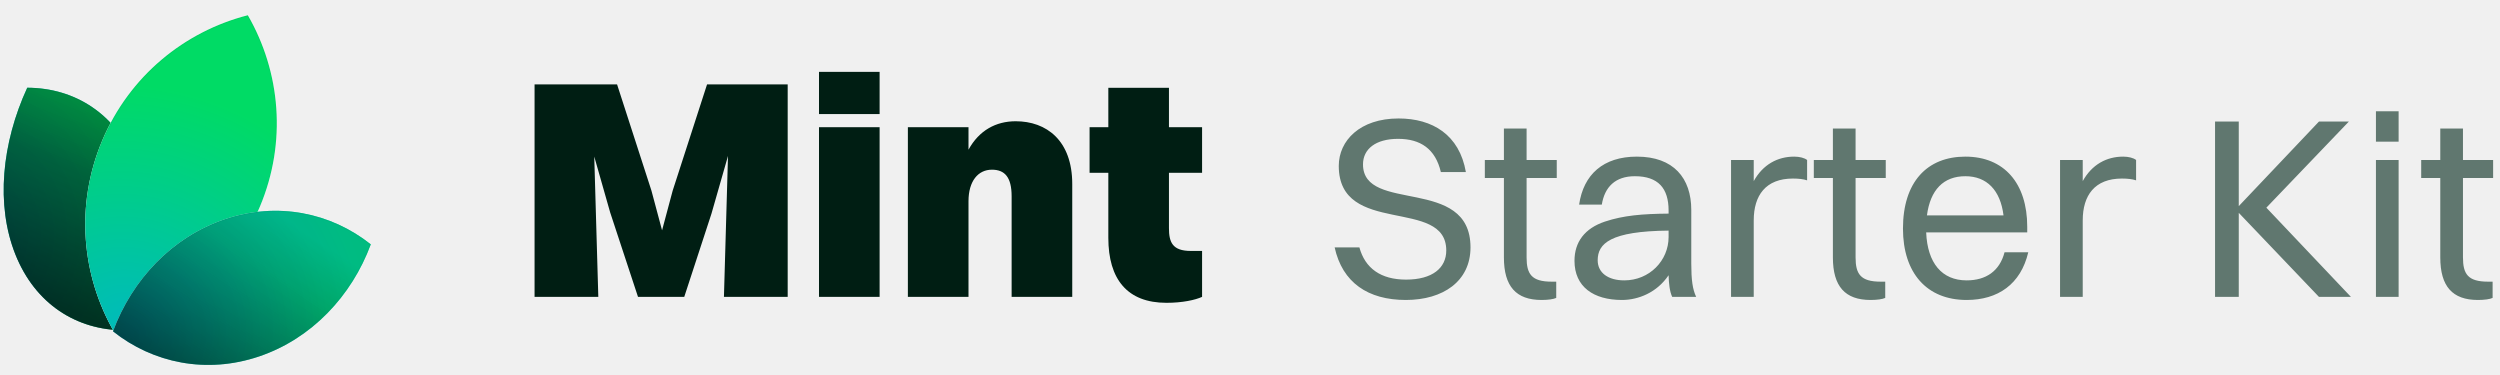
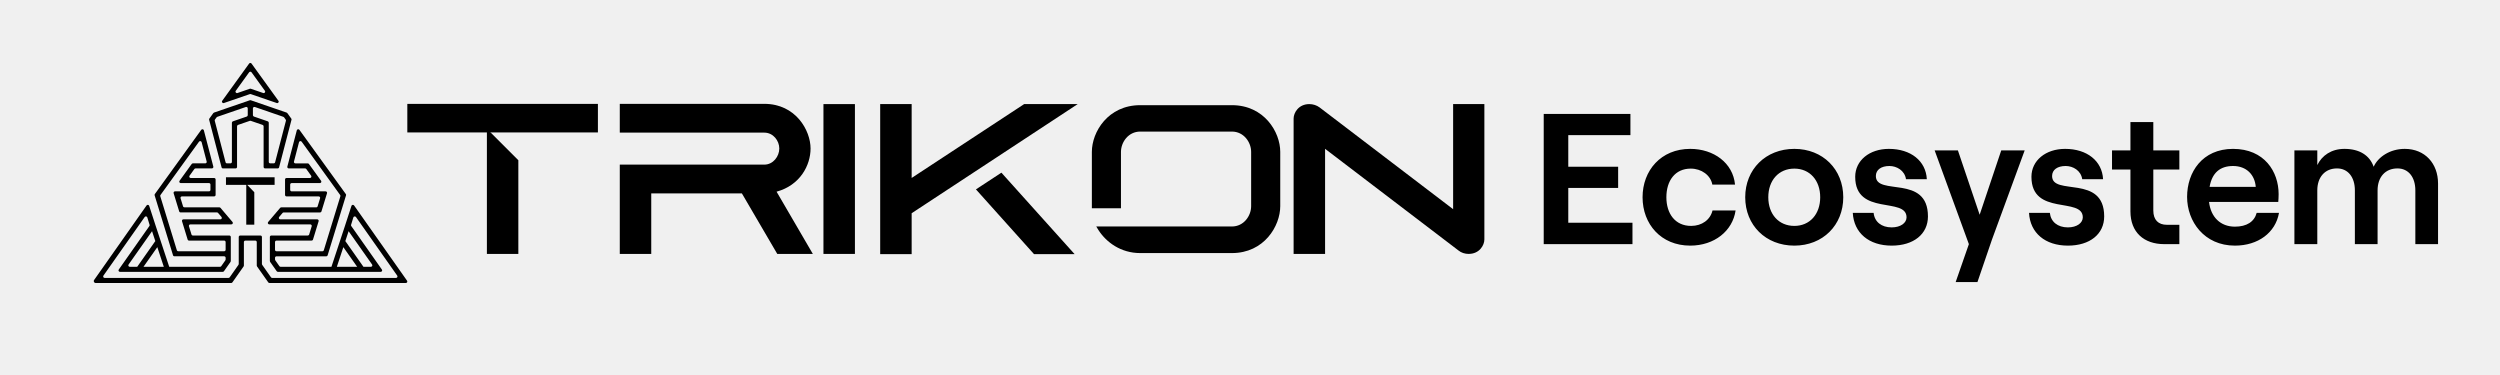
<svg xmlns="http://www.w3.org/2000/svg" width="160" height="24" viewBox="0 0 160 24" fill="none">
-   <path d="M7.953 21.139C4.896 21.13 2.255 19.458 0.987 16.29C-0.28 13.121 0.109 9.163 1.744 5.615C4.801 5.624 7.442 7.296 8.71 10.465C9.977 13.633 9.588 17.591 7.953 21.139Z" fill="white" />
-   <path d="M7.953 21.139C4.896 21.13 2.255 19.458 0.987 16.29C-0.28 13.121 0.109 9.163 1.744 5.615C4.801 5.624 7.442 7.296 8.71 10.465C9.977 13.633 9.588 17.591 7.953 21.139Z" fill="url(#paint0_radial_115_86)" />
-   <path d="M7.953 21.139C4.896 21.13 2.255 19.458 0.987 16.29C-0.28 13.121 0.109 9.163 1.744 5.615C4.801 5.624 7.442 7.296 8.71 10.465C9.977 13.633 9.588 17.591 7.953 21.139Z" fill="black" fill-opacity="0.5" style="mix-blend-mode:hard-light" />
-   <path d="M7.953 21.139C4.896 21.13 2.255 19.458 0.987 16.29C-0.28 13.121 0.109 9.163 1.744 5.615C4.801 5.624 7.442 7.296 8.71 10.465C9.977 13.633 9.588 17.591 7.953 21.139Z" fill="url(#paint1_linear_115_86)" fill-opacity="0.5" style="mix-blend-mode:hard-light" />
-   <path d="M7.935 21.111C4.897 21.096 2.274 19.431 1.013 16.279C-0.248 13.124 0.136 9.182 1.762 5.643C4.8 5.659 7.423 7.324 8.684 10.476C9.945 13.63 9.561 17.572 7.935 21.111Z" stroke="url(#paint2_linear_115_86)" stroke-opacity="0.05" stroke-width="0.056" />
-   <path d="M7.31 21.257C11.354 20.221 14.884 17.375 16.628 13.236C18.373 9.097 17.945 4.587 15.86 0.976C11.816 2.012 8.287 4.858 6.542 8.998C4.797 13.137 5.225 17.646 7.31 21.257Z" fill="white" />
-   <path d="M7.31 21.257C11.354 20.221 14.884 17.375 16.628 13.236C18.373 9.097 17.945 4.587 15.86 0.976C11.816 2.012 8.287 4.858 6.542 8.998C4.797 13.137 5.225 17.646 7.31 21.257Z" fill="url(#paint3_radial_115_86)" />
-   <path d="M16.602 13.225C14.864 17.349 11.351 20.187 7.324 21.225C5.253 17.624 4.829 13.132 6.568 9.009C8.306 4.885 11.819 2.047 15.846 1.009C17.918 4.61 18.341 9.101 16.602 13.225Z" stroke="url(#paint4_linear_115_86)" stroke-opacity="0.05" stroke-width="0.056" />
-   <path d="M7.234 21.207C9.789 23.237 13.21 23.951 16.577 22.814C19.944 21.677 22.506 18.945 23.73 15.638C21.175 13.608 17.754 12.894 14.387 14.031C11.02 15.168 8.458 17.901 7.234 21.207Z" fill="white" />
-   <path d="M7.234 21.207C9.789 23.237 13.21 23.951 16.577 22.814C19.944 21.677 22.506 18.945 23.73 15.638C21.175 13.608 17.754 12.894 14.387 14.031C11.02 15.168 8.458 17.901 7.234 21.207Z" fill="url(#paint5_radial_115_86)" />
-   <path d="M7.234 21.207C9.789 23.237 13.21 23.951 16.577 22.814C19.944 21.677 22.506 18.945 23.73 15.638C21.175 13.608 17.754 12.894 14.387 14.031C11.02 15.168 8.458 17.901 7.234 21.207Z" fill="black" fill-opacity="0.2" style="mix-blend-mode:hard-light" />
-   <path d="M7.234 21.207C9.789 23.237 13.21 23.951 16.577 22.814C19.944 21.677 22.506 18.945 23.73 15.638C21.175 13.608 17.754 12.894 14.387 14.031C11.02 15.168 8.458 17.901 7.234 21.207Z" fill="url(#paint6_linear_115_86)" fill-opacity="0.5" style="mix-blend-mode:hard-light" />
-   <path d="M16.568 22.787C13.218 23.918 9.814 23.212 7.267 21.198C8.492 17.907 11.044 15.189 14.396 14.058C17.747 12.927 21.15 13.633 23.697 15.648C22.472 18.938 19.92 21.656 16.568 22.787Z" stroke="url(#paint7_linear_115_86)" stroke-opacity="0.05" stroke-width="0.056" />
-   <path d="M34.212 19V5.4H39.492L41.692 12.2L42.372 14.74L43.052 12.2L45.252 5.4H50.412V19H46.332L46.592 9.98L45.532 13.68L43.792 19H40.832L39.052 13.6L38.032 10.02L38.292 19H34.212ZM52.416 7.3V4.6H56.295V7.3H52.416ZM52.416 19V8.14H56.295V19H52.416ZM58.104 19V8.14H61.984V9.58C62.664 8.34 63.744 7.76 65.004 7.76C66.964 7.76 68.624 8.98 68.624 11.78V19H64.744V12.56C64.744 11.34 64.304 10.86 63.484 10.86C62.604 10.86 61.984 11.58 61.984 12.88V19H58.104ZM70.933 15.22V11.06H69.733V8.14H70.933V5.62H74.813V8.14H76.933V11.06H74.813V14.6C74.813 15.5 75.033 16.06 76.213 16.06H76.933V19C76.493 19.2 75.673 19.38 74.653 19.38C72.153 19.38 70.933 17.88 70.933 15.22Z" fill="#001E13" />
-   <path d="M87.232 10.519C87.232 13.687 94.112 11.229 94.112 15.832C94.112 17.994 92.364 19.198 89.971 19.198C87.562 19.198 85.912 18.093 85.417 15.832H87.001C87.364 17.169 88.371 17.895 89.987 17.895C91.671 17.895 92.561 17.152 92.561 16.03C92.561 12.598 85.681 15.155 85.681 10.618C85.681 9.001 87.034 7.582 89.509 7.582C91.671 7.582 93.403 8.621 93.816 11.014H92.215C91.868 9.529 90.912 8.886 89.476 8.886C88.057 8.886 87.232 9.529 87.232 10.519ZM96.25 16.476V11.393H95.029V10.239H96.25V8.226H97.702V10.239H99.632V11.393H97.702V16.476C97.702 17.532 98.015 18.026 99.302 18.026H99.599V19.066C99.434 19.148 99.071 19.198 98.659 19.198C97.025 19.198 96.25 18.323 96.25 16.476ZM102.516 13.093H101.064C101.345 11.162 102.615 10.024 104.76 10.024C107.103 10.024 108.242 11.393 108.242 13.44V16.888C108.242 17.895 108.324 18.521 108.555 19H107.021C106.856 18.654 106.806 18.142 106.79 17.614C106.047 18.72 104.859 19.198 103.803 19.198C101.988 19.198 100.767 18.357 100.767 16.69C100.767 15.486 101.427 14.611 102.714 14.182C103.902 13.786 105.107 13.687 106.79 13.671V13.473C106.79 12.053 106.13 11.278 104.628 11.278C103.374 11.278 102.698 11.971 102.516 13.093ZM102.252 16.657C102.252 17.465 102.929 17.944 103.952 17.944C105.569 17.944 106.79 16.674 106.79 15.172V14.759C103.061 14.793 102.252 15.585 102.252 16.657ZM110.787 19V10.239H112.239V11.591C112.833 10.519 113.774 10.024 114.83 10.024C115.176 10.024 115.49 10.107 115.655 10.239V11.542C115.407 11.46 115.094 11.427 114.747 11.427C112.998 11.427 112.239 12.515 112.239 14.1V19H110.787ZM117.305 16.476V11.393H116.084V10.239H117.305V8.226H118.757V10.239H120.688V11.393H118.757V16.476C118.757 17.532 119.071 18.026 120.358 18.026H120.655V19.066C120.49 19.148 120.127 19.198 119.714 19.198C118.081 19.198 117.305 18.323 117.305 16.476ZM129.809 16.145C129.33 18.192 127.862 19.198 125.865 19.198C123.324 19.198 121.79 17.482 121.79 14.627C121.79 11.658 123.324 10.024 125.783 10.024C128.258 10.024 129.743 11.723 129.743 14.512V14.875H123.275C123.357 16.838 124.281 17.944 125.865 17.944C127.103 17.944 127.977 17.35 128.291 16.145H129.809ZM125.783 11.278C124.38 11.278 123.539 12.152 123.324 13.786H128.225C128.027 12.169 127.152 11.278 125.783 11.278ZM131.843 19V10.239H133.295V11.591C133.889 10.519 134.829 10.024 135.885 10.024C136.232 10.024 136.545 10.107 136.71 10.239V11.542C136.463 11.46 136.149 11.427 135.803 11.427C134.054 11.427 133.295 12.515 133.295 14.1V19H131.843ZM141.763 19V7.78H143.281V13.192L148.413 7.78H150.327L145.047 13.291L150.459 19H148.413L143.281 13.621V19H141.763ZM152.06 9.067V7.12H153.512V9.067H152.06ZM152.06 19V10.239H153.512V19H152.06ZM156.178 16.476V11.393H154.957V10.239H156.178V8.226H157.63V10.239H159.56V11.393H157.63V16.476C157.63 17.532 157.943 18.026 159.23 18.026H159.527V19.066C159.362 19.148 158.999 19.198 158.587 19.198C156.953 19.198 156.178 18.323 156.178 16.476Z" fill="#002719" fill-opacity="0.6" />
-   <defs>
-     <radialGradient id="paint0_radial_115_86" cx="0" cy="0" r="1" gradientUnits="userSpaceOnUse" gradientTransform="translate(-3.00503 15.023) rotate(-10.029) scale(17.9572 17.784)">
-       <stop stop-color="#00B0BB" />
-       <stop offset="1" stop-color="#00DB65" />
-     </radialGradient>
-     <linearGradient id="paint1_linear_115_86" x1="7.39" y1="4.813" x2="1.63" y2="18.689" gradientUnits="userSpaceOnUse">
-       <stop stop-color="#18E299" />
-       <stop offset="1" />
-     </linearGradient>
-     <linearGradient id="paint2_linear_115_86" x1="7.948" y1="8.016" x2="1.761" y2="18.746" gradientUnits="userSpaceOnUse">
-       <stop />
-       <stop offset="1" stop-opacity="0" />
-     </linearGradient>
-     <radialGradient id="paint3_radial_115_86" cx="0" cy="0" r="1" gradientUnits="userSpaceOnUse" gradientTransform="translate(8.11404 20.8822) rotate(-75.7542) scale(21.6246 23.7772)">
-       <stop stop-color="#00BBBB" />
-       <stop offset="0.713" stop-color="#00DB65" />
-     </radialGradient>
-     <linearGradient id="paint4_linear_115_86" x1="7.602" y1="5.871" x2="15.556" y2="16.372" gradientUnits="userSpaceOnUse">
-       <stop />
-       <stop offset="1" stop-opacity="0" />
-     </linearGradient>
-     <radialGradient id="paint5_radial_115_86" cx="0" cy="0" r="1" gradientUnits="userSpaceOnUse" gradientTransform="translate(7.84537 21.5181) rotate(-20.3525) scale(18.5603 17.32)">
-       <stop stop-color="#00B0BB" />
-       <stop offset="1" stop-color="#00DB65" />
-     </radialGradient>
-     <linearGradient id="paint6_linear_115_86" x1="16.808" y1="13.007" x2="10.041" y2="22.994" gradientUnits="userSpaceOnUse">
-       <stop stop-color="#00B1BC" />
-       <stop offset="1" />
-     </linearGradient>
-     <linearGradient id="paint7_linear_115_86" x1="16.808" y1="13.007" x2="14.169" y2="23.841" gradientUnits="userSpaceOnUse">
-       <stop />
-       <stop offset="1" stop-opacity="0" />
-     </linearGradient>
-   </defs>
+   <path d="M14.18 10.709C14.19 10.75 14.228 10.779 14.271 10.779H15.076C15.128 10.779 15.171 10.737 15.171 10.686V8.082C15.171 8.042 15.196 8.007 15.234 7.994L15.99 7.734C16.01 7.727 16.032 7.727 16.052 7.734L16.808 7.994C16.846 8.007 16.871 8.042 16.871 8.082V10.686C16.871 10.737 16.914 10.779 16.966 10.779H17.771C17.814 10.779 17.852 10.75 17.862 10.709L18.656 7.665C18.663 7.639 18.658 7.611 18.642 7.589L18.389 7.239C18.378 7.223 18.361 7.211 18.343 7.205L16.052 6.417C16.032 6.41 16.009 6.41 15.989 6.417L13.698 7.205C13.68 7.211 13.664 7.223 13.652 7.239L13.399 7.589C13.383 7.611 13.378 7.639 13.385 7.665L14.18 10.709ZM16.186 6.937C16.186 6.873 16.25 6.828 16.312 6.849L18.135 7.477C18.154 7.483 18.169 7.495 18.181 7.51L18.284 7.653C18.3 7.675 18.306 7.704 18.299 7.73L17.607 10.385C17.596 10.427 17.558 10.455 17.515 10.455H17.296C17.244 10.455 17.201 10.414 17.201 10.362V7.852C17.201 7.813 17.176 7.778 17.138 7.765L16.25 7.459C16.212 7.446 16.187 7.411 16.187 7.371L16.186 6.937ZM13.758 7.653L13.861 7.51C13.873 7.494 13.889 7.483 13.907 7.477L15.73 6.849C15.792 6.828 15.856 6.873 15.856 6.937V7.371C15.856 7.411 15.831 7.446 15.793 7.459L14.905 7.765C14.867 7.778 14.841 7.813 14.841 7.852V10.362C14.841 10.414 14.799 10.455 14.747 10.455H14.528C14.485 10.455 14.447 10.427 14.436 10.385L13.744 7.73C13.737 7.704 13.742 7.676 13.758 7.653Z" fill="black" />
+   <path d="M26.052 17.966L22.662 13.15C22.617 13.087 22.518 13.101 22.494 13.174L22.09 14.417V14.419L21.212 17.075H17.96C17.929 17.075 17.899 17.06 17.882 17.035L17.618 16.66C17.607 16.645 17.601 16.626 17.601 16.607V16.496C17.601 16.445 17.644 16.404 17.696 16.404H20.879C20.92 16.404 20.957 16.377 20.969 16.338L22.146 12.502C22.155 12.474 22.15 12.444 22.133 12.421L19.163 8.31C19.117 8.246 19.015 8.264 18.995 8.341L18.39 10.663C18.374 10.721 18.419 10.778 18.481 10.778H19.526C19.556 10.778 19.585 10.793 19.603 10.817L19.913 11.246C19.957 11.308 19.913 11.393 19.835 11.393H18.338C18.285 11.393 18.243 11.434 18.243 11.485V12.477C18.243 12.528 18.285 12.57 18.338 12.57H20.396C20.459 12.57 20.505 12.63 20.486 12.689L20.328 13.205C20.316 13.244 20.279 13.271 20.238 13.271H18.003C17.975 13.271 17.948 13.283 17.93 13.304L17.161 14.209C17.11 14.269 17.154 14.361 17.234 14.361H19.858C19.922 14.361 19.967 14.421 19.949 14.48L19.787 15.008C19.775 15.047 19.738 15.073 19.697 15.073H17.366C17.314 15.073 17.271 15.115 17.271 15.166V16.708C17.271 16.727 17.277 16.745 17.288 16.76L17.709 17.358C17.727 17.383 17.756 17.398 17.787 17.398H24.364C24.441 17.398 24.486 17.314 24.442 17.253L22.482 14.467C22.465 14.444 22.46 14.415 22.469 14.388L22.614 13.916C22.637 13.841 22.737 13.826 22.782 13.89L25.423 17.641C25.466 17.703 25.421 17.787 25.345 17.787H17.419C17.387 17.787 17.358 17.771 17.341 17.747L16.78 16.949C16.769 16.934 16.763 16.915 16.763 16.896V15.166C16.763 15.115 16.721 15.073 16.668 15.073H15.374C15.322 15.073 15.279 15.115 15.279 15.166V16.896C15.279 16.916 15.273 16.934 15.262 16.949L14.701 17.747C14.684 17.771 14.655 17.787 14.624 17.787H6.697C6.621 17.787 6.576 17.702 6.619 17.641L9.26 13.889C9.305 13.825 9.405 13.841 9.428 13.915L9.573 14.388C9.581 14.415 9.577 14.444 9.56 14.467L7.6 17.252C7.557 17.314 7.601 17.398 7.678 17.398H14.255C14.286 17.398 14.316 17.383 14.333 17.358L14.754 16.76C14.765 16.745 14.771 16.726 14.771 16.707V15.166C14.771 15.115 14.728 15.073 14.676 15.073H12.345C12.304 15.073 12.267 15.046 12.255 15.007L12.093 14.48C12.075 14.421 12.12 14.36 12.184 14.36H14.808C14.889 14.36 14.932 14.269 14.881 14.208L14.112 13.304C14.094 13.283 14.068 13.27 14.039 13.27H11.805C11.763 13.27 11.726 13.244 11.714 13.204L11.556 12.689C11.537 12.629 11.583 12.569 11.646 12.569H13.704C13.757 12.569 13.799 12.528 13.799 12.476V11.485C13.799 11.434 13.757 11.392 13.704 11.392H12.207C12.13 11.392 12.085 11.307 12.13 11.246L12.439 10.817C12.457 10.793 12.486 10.778 12.516 10.778H13.561C13.623 10.778 13.668 10.721 13.653 10.662L13.047 8.341C13.027 8.264 12.925 8.245 12.879 8.31L9.909 12.421C9.893 12.444 9.887 12.473 9.896 12.501L11.073 16.337C11.085 16.376 11.122 16.403 11.163 16.403H14.346C14.398 16.403 14.441 16.445 14.441 16.496V16.607C14.441 16.626 14.435 16.644 14.424 16.66L14.16 17.035C14.143 17.06 14.114 17.075 14.082 17.075H10.83L9.952 14.418V14.417L9.548 13.174C9.524 13.101 9.425 13.086 9.38 13.15L6.022 17.921C5.965 18.002 6.024 18.112 6.124 18.112H14.796C14.828 18.112 14.857 18.096 14.874 18.071L15.592 17.051C15.603 17.036 15.609 17.017 15.609 16.999V15.491C15.609 15.44 15.651 15.398 15.704 15.398H16.339C16.391 15.398 16.433 15.44 16.433 15.491V16.999C16.433 17.018 16.439 17.036 16.45 17.051L17.168 18.071C17.186 18.096 17.215 18.112 17.246 18.112H25.974C26.05 18.112 26.095 18.027 26.052 17.966ZM17.601 15.491C17.601 15.44 17.643 15.398 17.695 15.398H19.941C19.983 15.398 20.02 15.372 20.032 15.332L20.392 14.158C20.411 14.098 20.365 14.038 20.302 14.038H17.938C17.858 14.038 17.814 13.947 17.866 13.886L18.084 13.629C18.102 13.608 18.128 13.596 18.156 13.596H20.482C20.524 13.596 20.561 13.569 20.573 13.53L20.929 12.367C20.948 12.307 20.902 12.247 20.839 12.247H18.666C18.614 12.247 18.572 12.206 18.572 12.154V11.811C18.572 11.759 18.614 11.718 18.666 11.718H20.473C20.549 11.718 20.594 11.633 20.55 11.571L19.772 10.495C19.754 10.471 19.726 10.456 19.695 10.456H18.905C18.843 10.456 18.798 10.399 18.814 10.34L19.137 9.1C19.157 9.023 19.259 9.005 19.306 9.069L21.77 12.48C21.787 12.504 21.792 12.533 21.784 12.561L20.724 16.015C20.712 16.054 20.675 16.081 20.633 16.081H17.695C17.643 16.081 17.601 16.039 17.601 15.988L17.601 15.491ZM21.974 15.818L22.859 17.076H21.558L21.974 15.818ZM23.814 16.93C23.857 16.991 23.812 17.076 23.736 17.076H23.259C23.258 17.073 23.257 17.071 23.256 17.069L22.11 15.441C22.107 15.438 22.104 15.435 22.101 15.432L22.311 14.796L23.814 16.93ZM14.346 16.08H11.408C11.367 16.08 11.33 16.053 11.318 16.014L10.258 12.56C10.249 12.533 10.254 12.503 10.271 12.48L12.736 9.069C12.782 9.004 12.884 9.023 12.904 9.099L13.227 10.339C13.243 10.398 13.198 10.455 13.136 10.455H12.346C12.315 10.455 12.287 10.47 12.269 10.494L11.491 11.571C11.447 11.632 11.491 11.717 11.568 11.717H13.375C13.427 11.717 13.469 11.759 13.469 11.81V12.154C13.469 12.205 13.427 12.246 13.375 12.246H11.202C11.139 12.246 11.093 12.307 11.112 12.366L11.468 13.529C11.48 13.568 11.517 13.595 11.559 13.595H13.885C13.913 13.595 13.939 13.607 13.957 13.628L14.175 13.885C14.227 13.946 14.183 14.038 14.103 14.038H11.739C11.676 14.038 11.63 14.098 11.649 14.157L12.009 15.332C12.021 15.371 12.058 15.398 12.1 15.398H14.346C14.398 15.398 14.44 15.439 14.44 15.491V15.986C14.44 16.038 14.398 16.08 14.346 16.08ZM8.229 16.93L9.731 14.796L9.94 15.431C9.938 15.434 9.935 15.437 9.932 15.44L8.786 17.069C8.785 17.071 8.784 17.073 8.783 17.075H8.306C8.23 17.075 8.185 16.991 8.229 16.93ZM9.183 17.075L10.068 15.818L10.484 17.075H9.183Z" fill="black" />
+   <path d="M14.329 6.594L15.99 6.023C16.01 6.016 16.032 6.016 16.052 6.023L17.713 6.594C17.799 6.623 17.874 6.526 17.821 6.452L16.098 4.068C16.061 4.015 15.982 4.015 15.944 4.068L14.221 6.452C14.168 6.526 14.243 6.623 14.329 6.594ZM15.089 5.811L15.944 4.627C15.982 4.575 16.061 4.575 16.098 4.627L16.954 5.811C17.007 5.885 16.932 5.982 16.845 5.953L16.052 5.68C16.032 5.673 16.01 5.673 15.99 5.68L15.197 5.953C15.11 5.982 15.036 5.885 15.089 5.811Z" fill="black" />
+   <path d="M17.575 11.347H14.462V11.831H15.761V14.378H16.275V12.303L15.822 11.831H17.575V11.347Z" fill="black" />
+   <path d="M39.736 10.605H48.914C49.543 10.605 49.945 10.028 49.945 9.505C49.945 8.982 49.543 8.419 48.914 8.419H39.736V6.715H48.914C50.857 6.715 51.808 8.325 51.808 9.504C51.808 10.563 51.151 11.796 49.691 12.199L49.597 12.225L51.902 16.181H49.785L47.52 12.307H41.612V16.181H39.736V10.603V10.605Z" fill="black" />
+   <path d="M54.647 6.731V16.182H52.77V6.731H54.647Z" fill="black" />
+   <path d="M69.879 9.72C69.879 8.446 70.911 6.731 72.974 6.731H78.841C80.904 6.731 81.936 8.446 81.936 9.72V13.193C81.936 14.468 80.904 16.197 78.841 16.197H72.974C71.728 16.197 70.803 15.5 70.308 14.736L70.16 14.495H78.841C79.605 14.495 80.073 13.812 80.073 13.195V9.722C80.073 9.105 79.605 8.421 78.841 8.421H72.974C72.21 8.421 71.742 9.105 71.742 9.722V13.329H69.879V9.72Z" fill="black" />
+   <path d="M58.277 6.731V11.517L65.565 6.731H68.74L58.276 13.608V16.196H56.4V6.731H58.277ZM62.565 12.133L64.079 11.142L68.621 16.196H66.21L62.565 12.133Z" fill="black" />
+   <path d="M38.266 8.476H26.069V6.649H38.266V8.476Z" fill="black" />
+   <path d="M33.174 16.252H31.161V8.241L33.174 10.255V16.252Z" fill="black" />
+   <path d="M52.021 16.251H49.745L47.48 12.377H41.68V16.251H39.666V10.536H48.913C49.488 10.536 49.875 10.003 49.875 9.505C49.875 9.007 49.488 8.488 48.913 8.488H39.666V6.646H48.913C50.934 6.646 51.876 8.352 51.876 9.504C51.876 10.581 51.205 11.853 49.709 12.265L49.701 12.268L52.021 16.25V16.251Z" fill="black" />
+   <path d="M54.715 16.251H52.701V6.662H54.715V16.251Z" fill="black" />
+   <path d="M68.775 16.265H66.178L62.46 12.12L64.09 11.051L68.775 16.265ZM58.346 16.265H56.332V6.662H58.346V11.389L65.545 6.662H68.972L58.346 13.646V16.265Z" fill="black" />
+   <path d="M93.994 16.251C93.752 16.251 93.516 16.172 93.347 16.034L84.805 9.524V16.251H82.791V7.588C82.791 7.215 83.11 6.662 83.797 6.662C84.036 6.662 84.269 6.738 84.455 6.876L93 13.388V6.66H95V15.323C95 15.697 94.681 16.25 93.994 16.25V16.251Z" fill="black" />
+   <path d="M98.798 15.625V7.29H104.347V8.647H100.37V10.672H103.561V12.029H100.37V14.256H104.478V15.625H98.798ZM108.173 15.72C106.303 15.72 105.124 14.339 105.124 12.624C105.124 10.91 106.303 9.528 108.173 9.528C109.685 9.528 110.911 10.433 111.042 11.815H109.589C109.482 11.219 108.899 10.791 108.208 10.791C107.196 10.791 106.648 11.576 106.648 12.624C106.648 13.672 107.208 14.458 108.232 14.458C108.923 14.458 109.459 14.065 109.601 13.47H111.078C110.887 14.78 109.72 15.72 108.173 15.72ZM114.838 15.72C113.004 15.72 111.694 14.411 111.694 12.624C111.694 10.838 113.004 9.528 114.838 9.528C116.66 9.528 117.969 10.838 117.969 12.624C117.969 14.411 116.66 15.72 114.838 15.72ZM114.838 14.458C115.826 14.458 116.493 13.708 116.493 12.624C116.493 11.541 115.826 10.791 114.838 10.791C113.838 10.791 113.171 11.541 113.171 12.624C113.171 13.708 113.838 14.458 114.838 14.458ZM121.067 15.72C119.614 15.72 118.65 14.911 118.578 13.625H119.912C119.971 14.196 120.412 14.553 121.067 14.553C121.638 14.553 122.019 14.268 122.019 13.91C122.019 12.577 118.733 13.851 118.733 11.315C118.733 10.267 119.65 9.528 120.888 9.528C122.293 9.528 123.258 10.302 123.317 11.469H121.984C121.9 10.91 121.388 10.624 120.924 10.624C120.4 10.624 120.055 10.862 120.055 11.267C120.055 12.565 123.389 11.136 123.389 13.851C123.389 14.982 122.472 15.72 121.067 15.72ZM129.58 9.624L127.484 15.339L126.556 18.054H125.162L126.008 15.625L123.817 9.624H125.305L126.698 13.744L128.08 9.624H129.58ZM132.346 15.72C130.893 15.72 129.929 14.911 129.857 13.625H131.191C131.251 14.196 131.691 14.553 132.346 14.553C132.918 14.553 133.299 14.268 133.299 13.91C133.299 12.577 130.012 13.851 130.012 11.315C130.012 10.267 130.929 9.528 132.167 9.528C133.573 9.528 134.537 10.302 134.597 11.469H133.263C133.18 10.91 132.668 10.624 132.203 10.624C131.679 10.624 131.334 10.862 131.334 11.267C131.334 12.565 134.668 11.136 134.668 13.851C134.668 14.982 133.751 15.72 132.346 15.72ZM136.348 7.814H137.812V9.624H139.479V10.85H137.812V13.47C137.812 14.077 138.134 14.387 138.681 14.387H139.479V15.625H138.515C137.205 15.625 136.348 14.863 136.348 13.529V10.85H135.169V9.624H136.348V7.814ZM144.427 13.625H145.856C145.63 14.899 144.511 15.72 143.034 15.72C141.069 15.72 139.974 14.172 139.974 12.601C139.974 11.017 140.95 9.528 142.915 9.528C144.927 9.528 145.832 10.993 145.832 12.422C145.832 12.624 145.82 12.803 145.809 12.922H141.379C141.486 13.886 142.105 14.506 143.034 14.506C143.784 14.506 144.273 14.196 144.427 13.625ZM142.915 10.624C142.093 10.624 141.57 11.053 141.415 11.958H144.368C144.308 11.195 143.784 10.624 142.915 10.624ZM146.842 15.625V9.624H148.307V10.564C148.604 9.957 149.2 9.528 150.045 9.528C150.998 9.528 151.653 9.933 151.915 10.672C152.189 10.052 152.951 9.528 153.903 9.528C155.201 9.528 156.035 10.469 156.035 11.743V15.625H154.582V12.184C154.582 11.338 154.141 10.779 153.439 10.779C152.653 10.779 152.165 11.338 152.165 12.184V15.625H150.712V12.184C150.712 11.338 150.271 10.779 149.569 10.779C148.795 10.779 148.307 11.338 148.307 12.184V15.625H146.842Z" fill="black" />
</svg>
